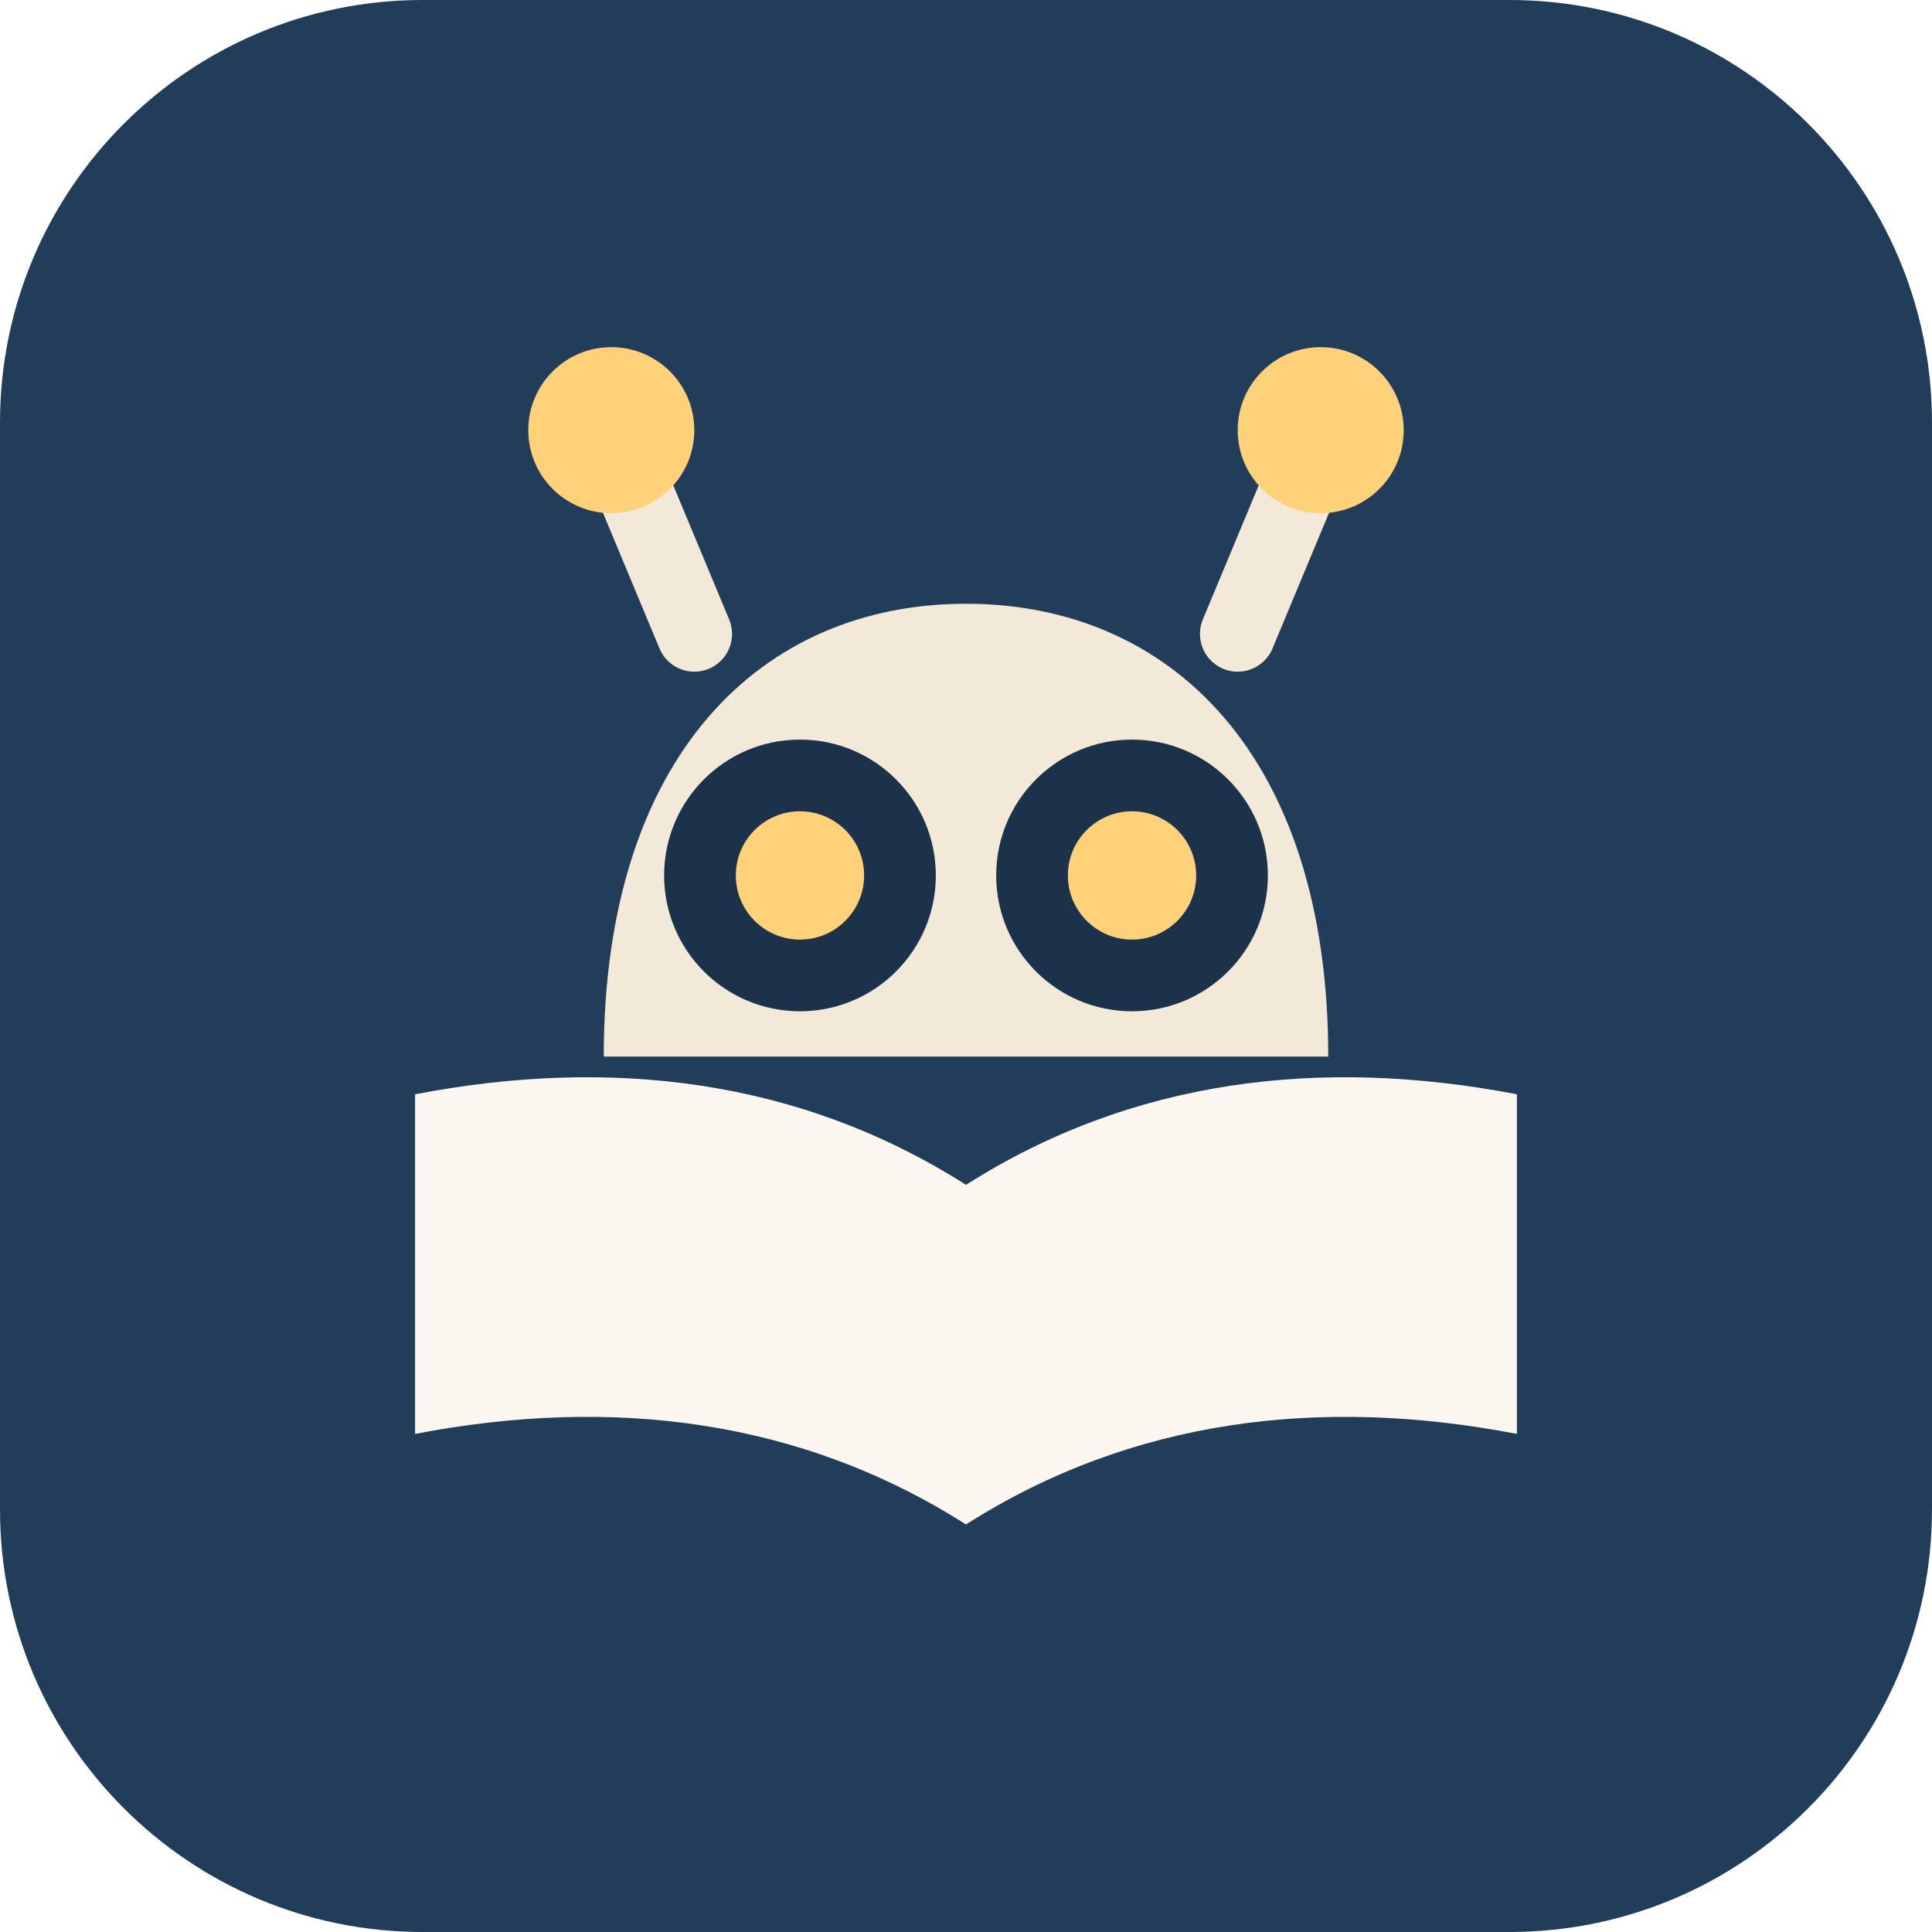
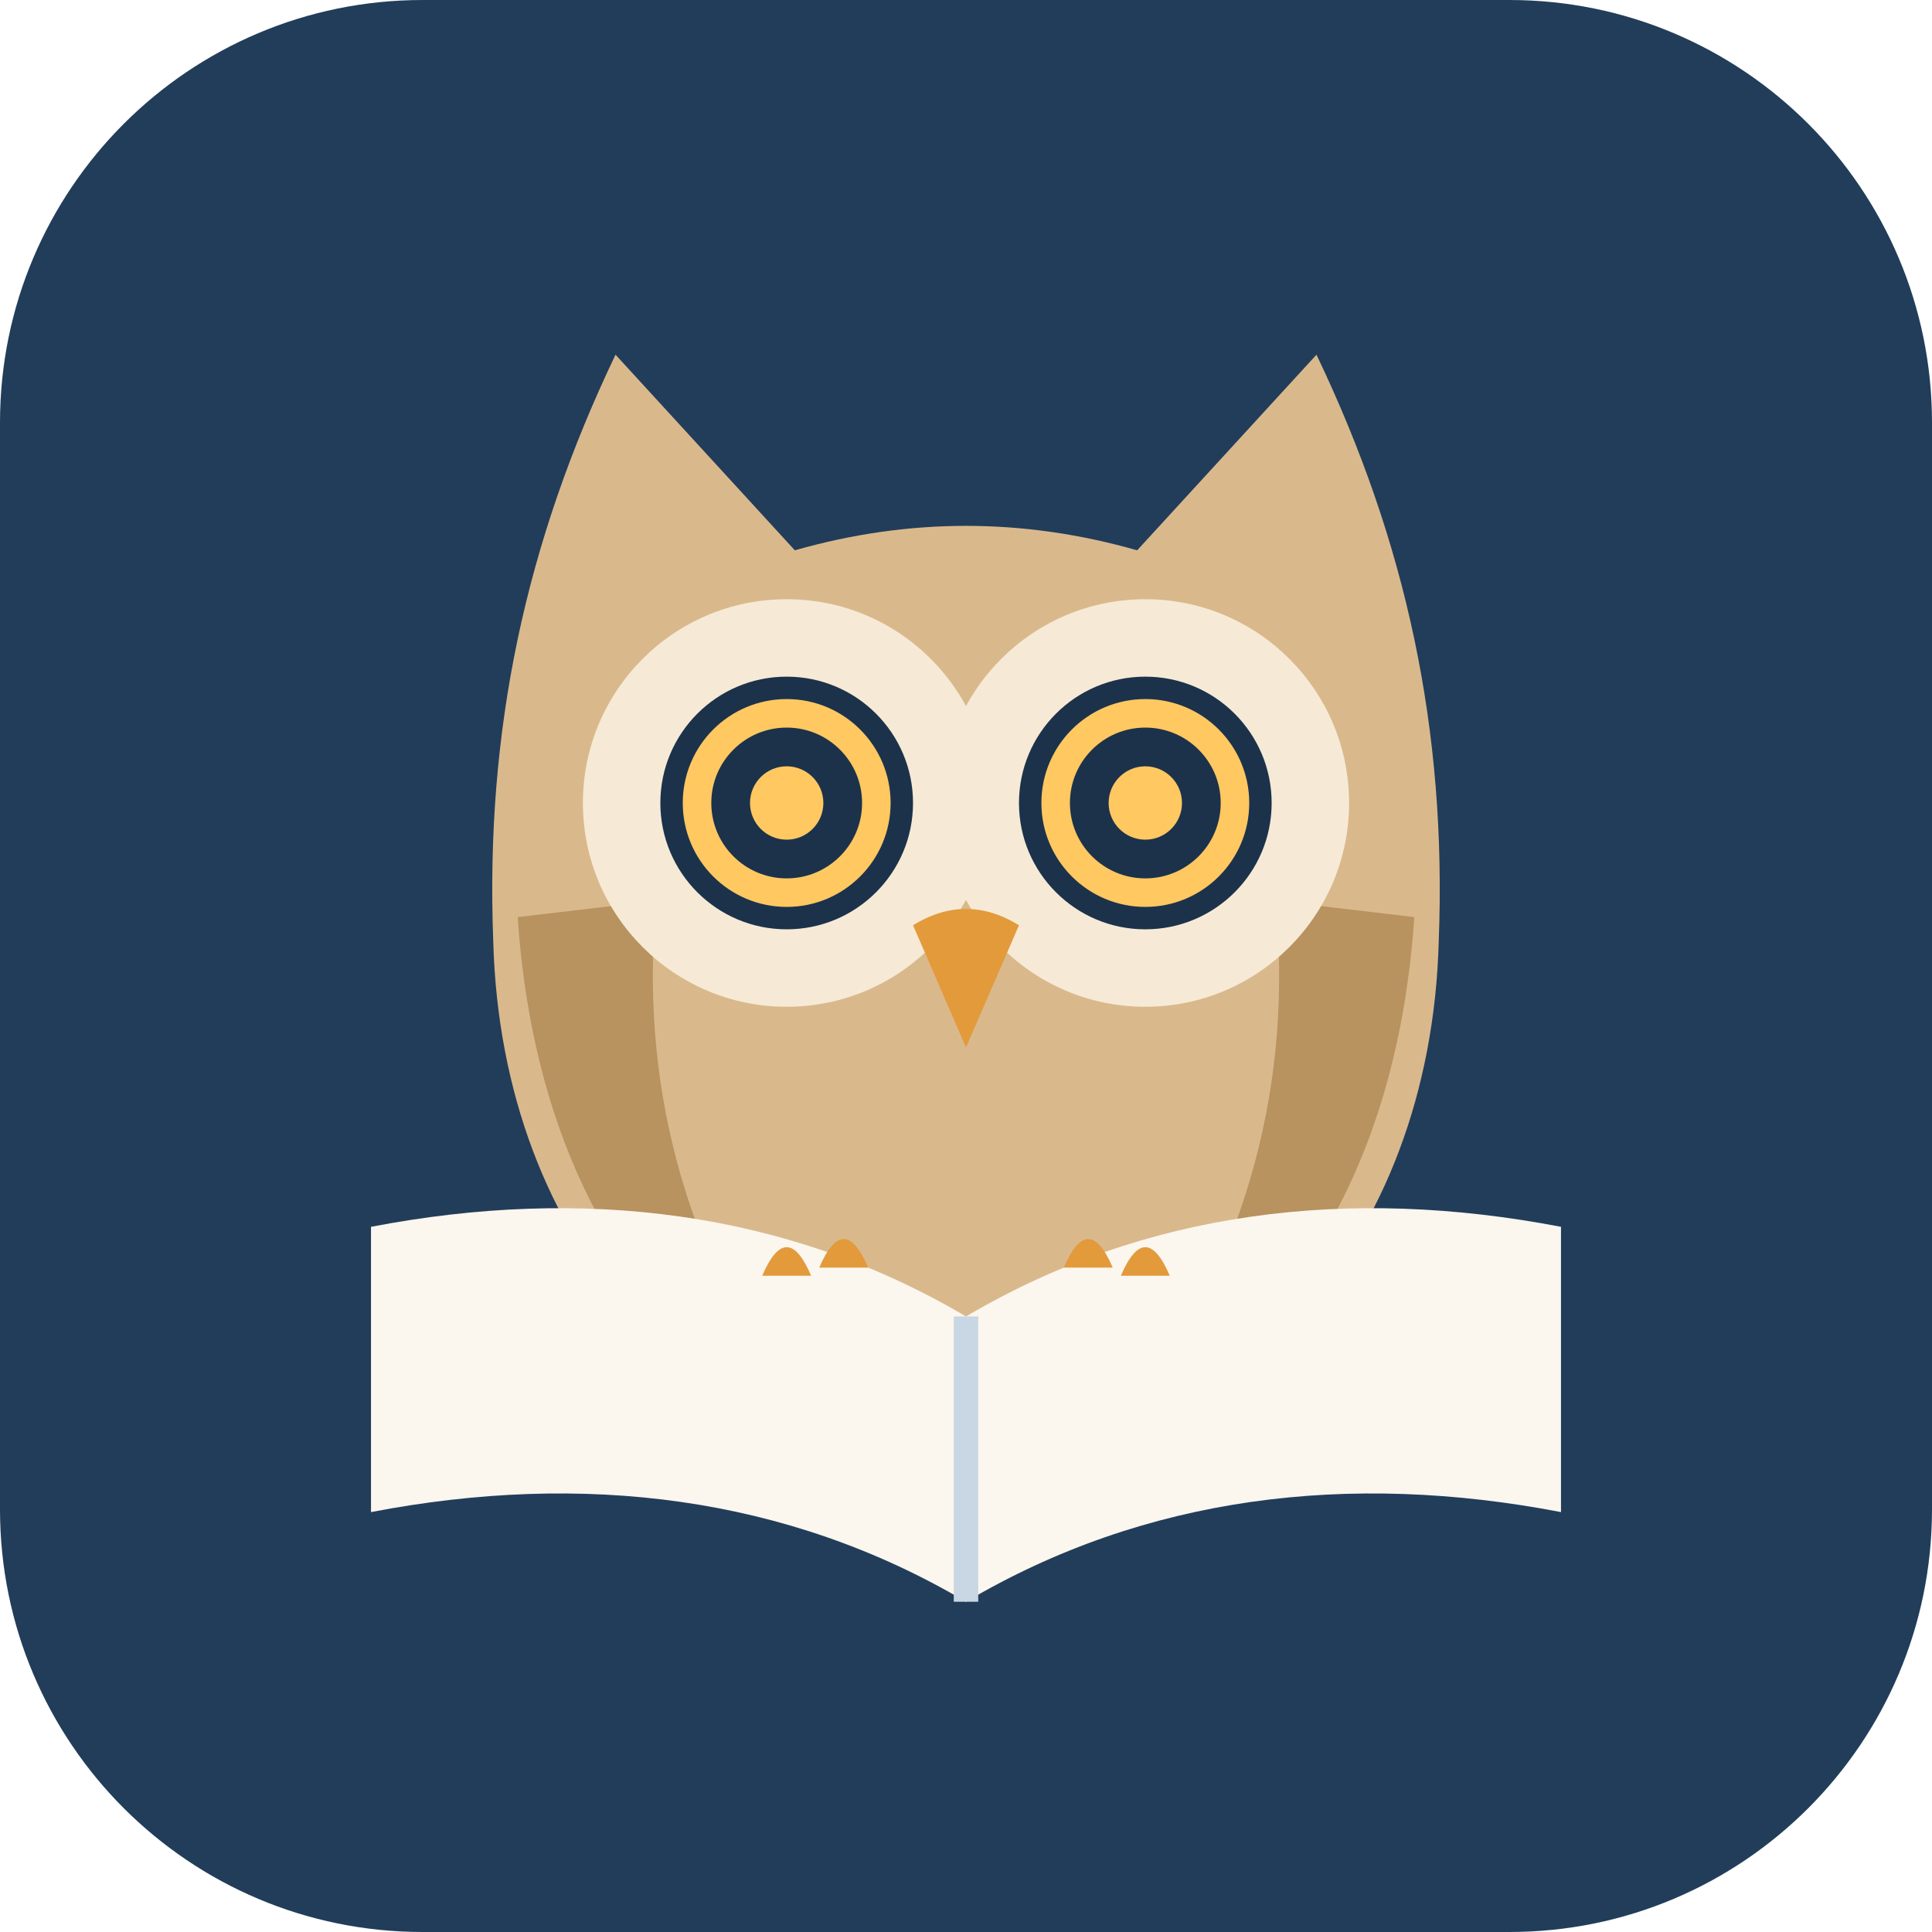
<svg xmlns="http://www.w3.org/2000/svg" viewBox="0 0 512 512">
  <rect width="512" height="512" rx="112" fill="#223d5a" />
-   <g stroke="#f3e9d8" stroke-width="20" stroke-linecap="round">
-     <path d="M184 168 L 164 120" />
-     <path d="M328 168 L 348 120" />
+   <g transform="translate(256 256) scale(1.08) translate(-256 -262)">
+     <path d="M170 112 L 214 160 Q 256 148 298 160 L 342 112 C 364 158 374 204 372 256 C 370 330 322 384 256 384 C 190 384 142 330 140 256 C 138 204 148 158 170 112 Z" fill="#d9b98c" />
+     <path d="M146 250 C 150 310 176 352 214 372 C 186 330 176 290 180 246 Z" fill="#b8925f" />
+     <path d="M366 250 C 362 310 336 352 298 372 C 326 330 336 290 332 246 Z" fill="#b8925f" />
+     <circle cx="212" cy="222" r="50" fill="#f6ead6" />
+     <circle cx="300" cy="222" r="50" fill="#f6ead6" />
+     <circle cx="212" cy="222" r="31" fill="#1c324b" />
+     <circle cx="300" cy="222" r="31" fill="#1c324b" />
+     <circle cx="212" cy="222" r="22" fill="none" stroke="#ffc861" stroke-width="7" />
+     <circle cx="300" cy="222" r="22" fill="none" stroke="#ffc861" stroke-width="7" />
+     <circle cx="212" cy="222" r="9" fill="#ffc861" />
+     <circle cx="300" cy="222" r="9" fill="#ffc861" />
+     <path d="M243 252 L 256 282 L 269 252 Q 256 244 243 252 Z" fill="#e39a3b" />
+     <path d="M256 418 C 212 392 162 386 110 396 V 326 C 162 316 212 322 256 348 C 300 322 350 316 402 326 V 396 C 350 386 300 392 256 418 Z" fill="#fbf6ee" />
+     <path d="M256 348 V 418" stroke="#c9d6e3" stroke-width="6" />
+     <g fill="#e39a3b">
+       <path d="M206 338 q 6 -14 12 0 z M220 336 q 6 -14 12 0 z" />
+       <path d="M280 336 q 6 -14 12 0 z M294 338 q 6 -14 12 0 z" />
+     </g>
  </g>
-   <circle cx="162" cy="114" r="22" fill="#ffd27a" />
-   <circle cx="350" cy="114" r="22" fill="#ffd27a" />
-   <path d="M160 280 C 160 200 202 160 256 160 C 310 160 352 200 352 280 Z" fill="#f3e9d8" />
-   <circle cx="212" cy="232" r="36" fill="#1c324b" />
-   <circle cx="300" cy="232" r="36" fill="#1c324b" />
-   <circle cx="212" cy="232" r="17" fill="#ffd27a" />
-   <circle cx="300" cy="232" r="17" fill="#ffd27a" />
-   <path d="M256 404 C 212 376 162 370 110 380 V 290 C 162 280 212 286 256 314 C 300 286 350 280 402 290 V 380 C 350 370 300 376 256 404 Z" fill="#fbf6ee" />
</svg>
